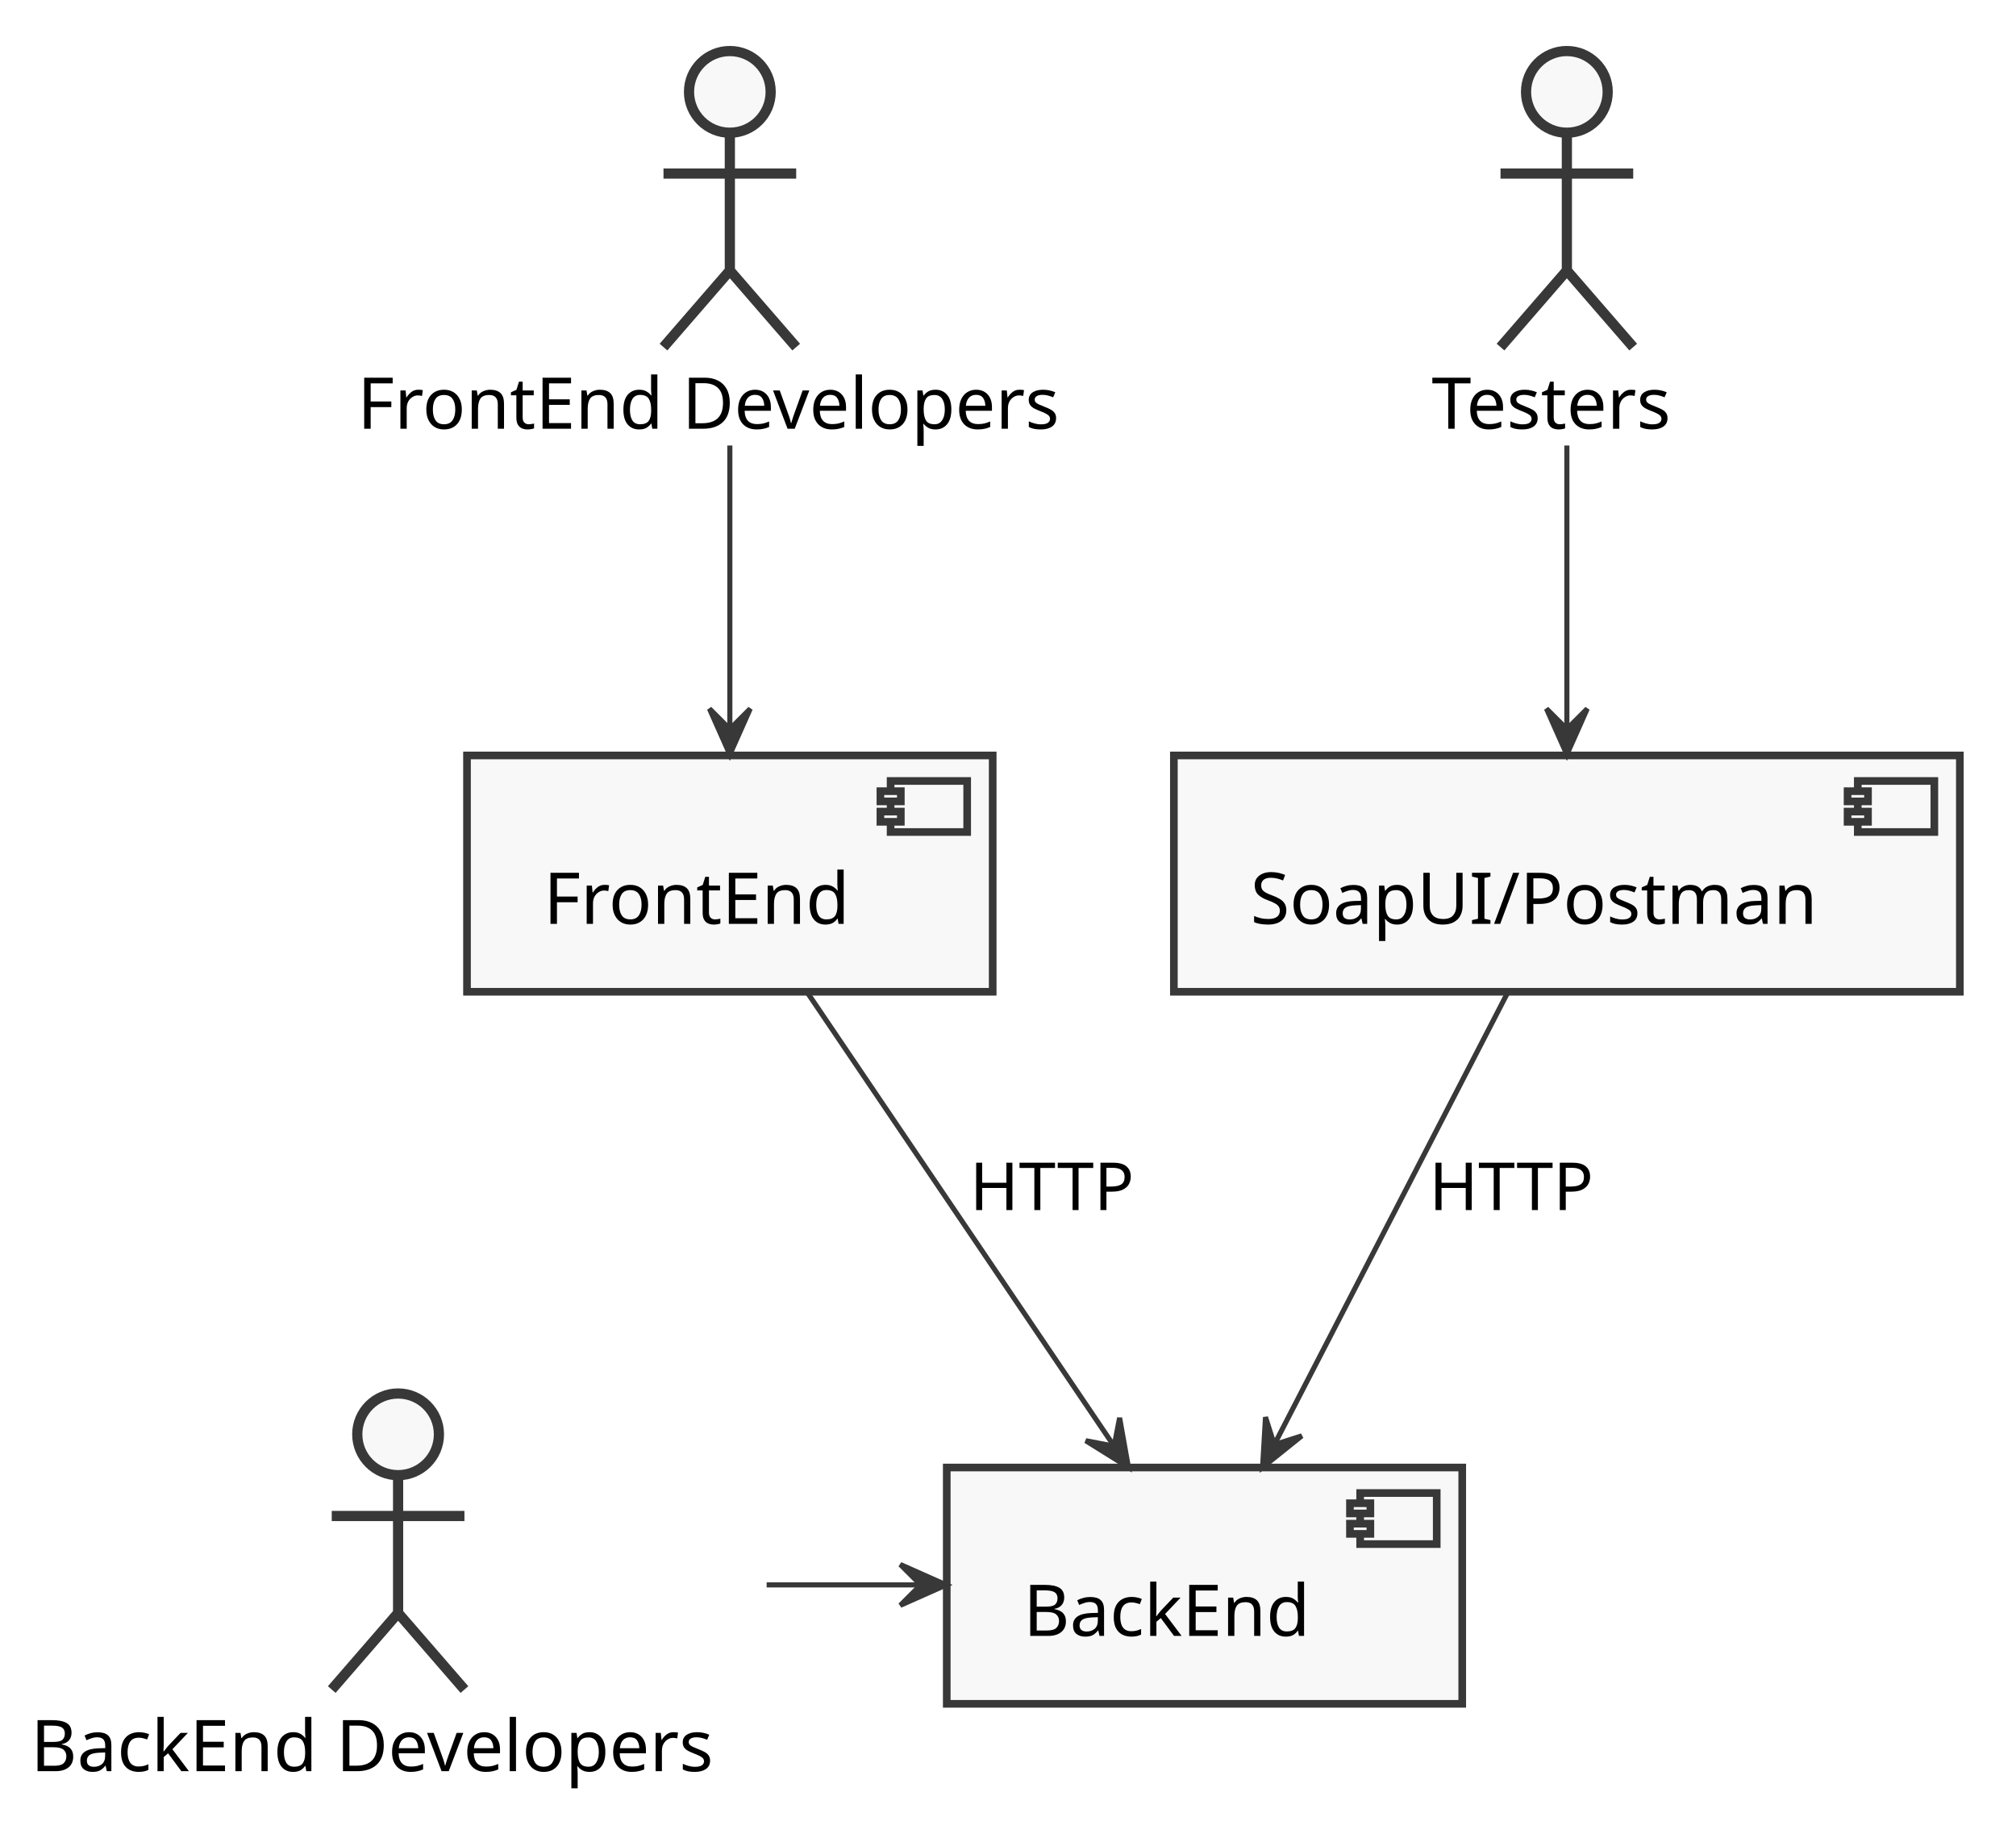
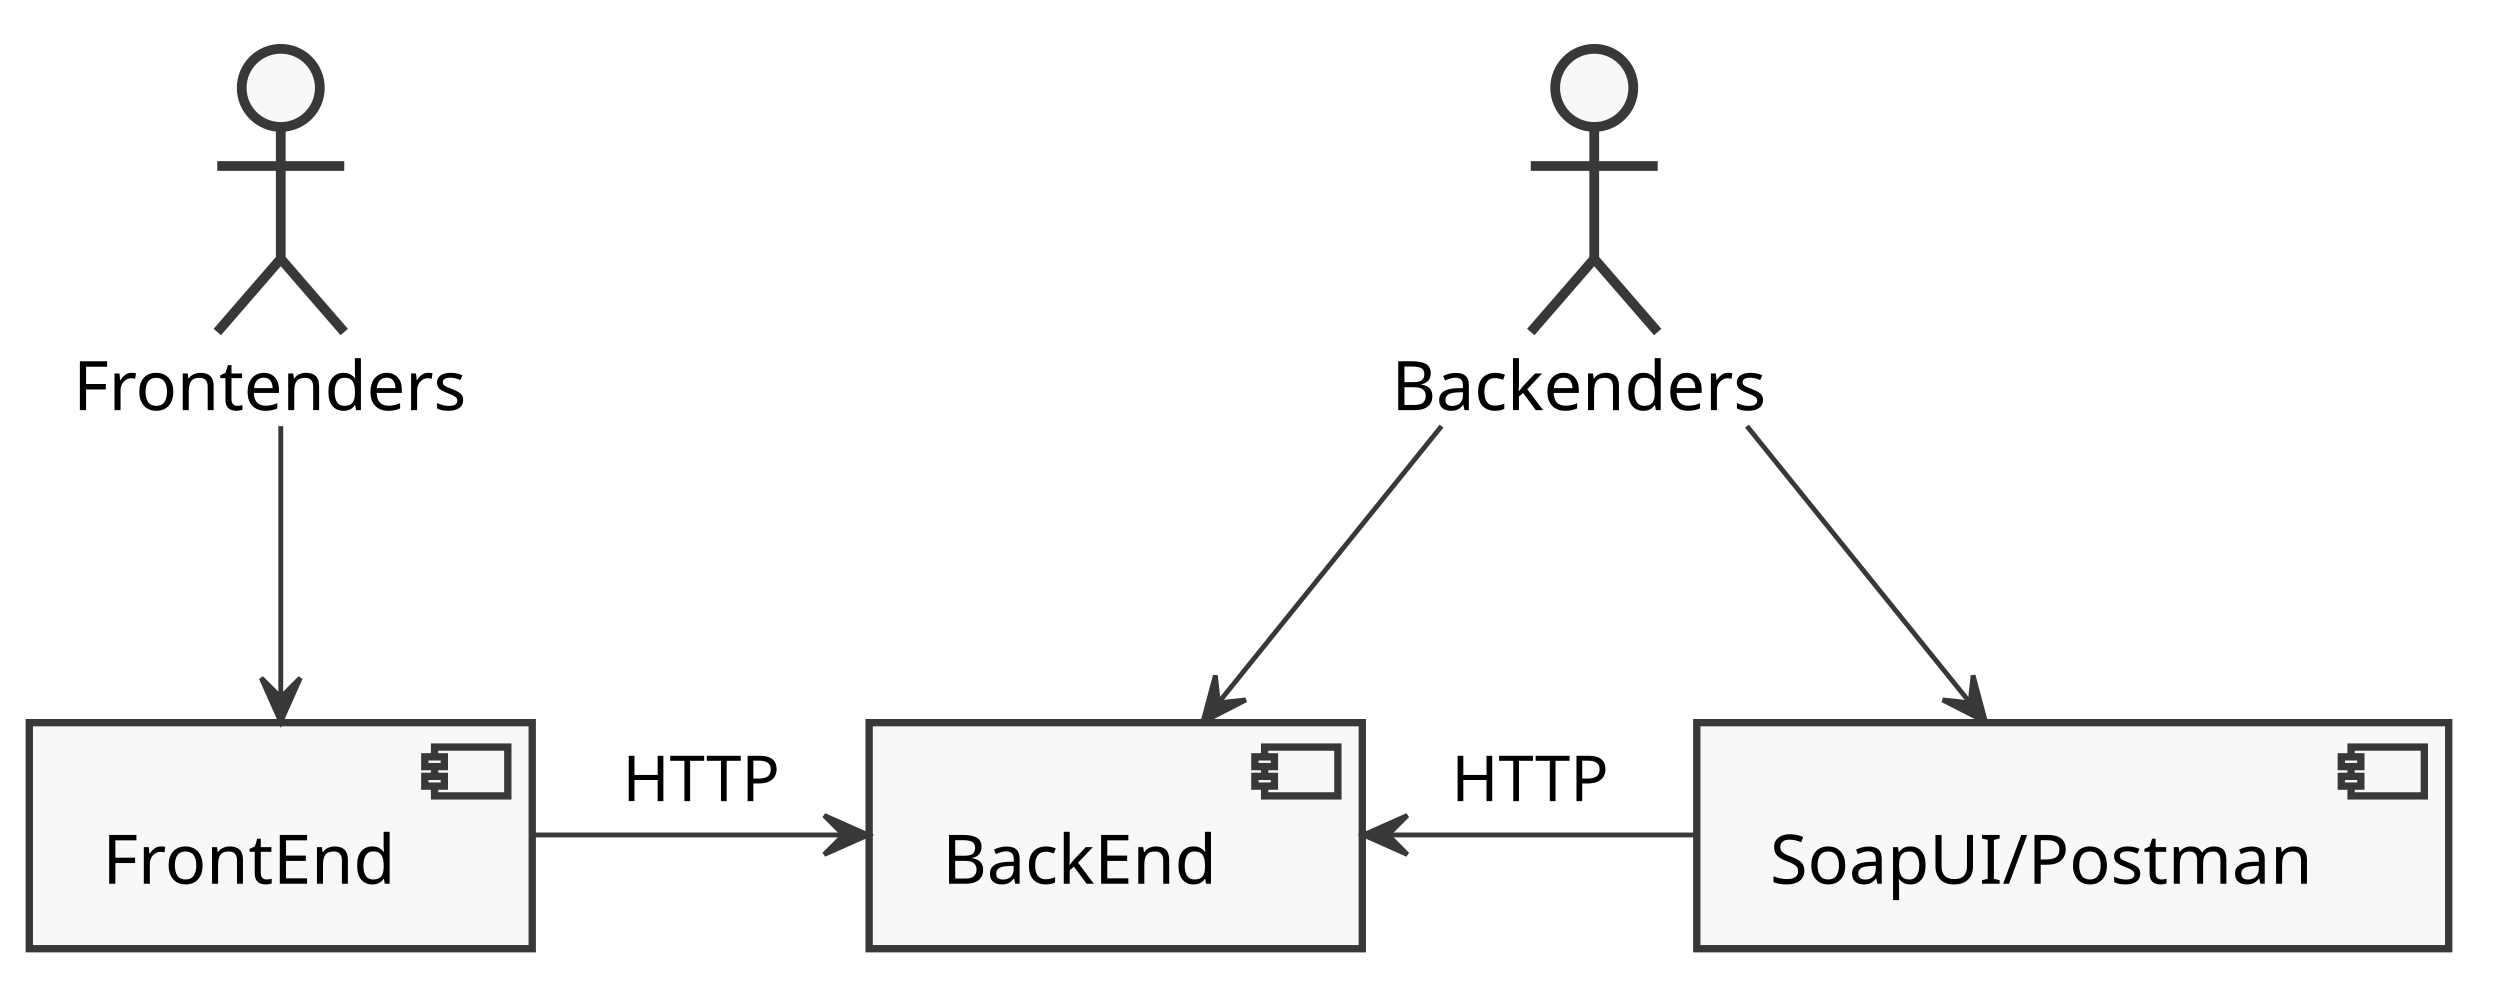
- <svg xmlns="http://www.w3.org/2000/svg" contentScriptType="application/ecmascript" contentStyleType="text/css" height="360px" preserveAspectRatio="none" style="width:395px;height:360px;" version="1.1" viewBox="0 0 395 360" width="395px" zoomAndPan="magnify">
+ <svg xmlns="http://www.w3.org/2000/svg" contentScriptType="application/ecmascript" contentStyleType="text/css" height="205px" preserveAspectRatio="none" style="width:512px;height:205px;" version="1.1" viewBox="0 0 512 205" width="512px" zoomAndPan="magnify">
  <defs />
  <g>
-     <ellipse cx="143" cy="18" fill="#F8F8F8" rx="8" ry="8" style="stroke: #383838; stroke-width: 2.0;" />
-     <path d="M143,26 L143,53 M130,34 L156,34 M143,53 L130,68 M143,53 L156,68 " fill="none" style="stroke: #383838; stroke-width: 2.0;" />
-     <text fill="#000000" font-family="sans-serif" font-size="14" lengthAdjust="spacingAndGlyphs" textLength="146" x="70" y="83.995">FrontEnd Developers</text>
-     <ellipse cx="307" cy="18" fill="#F8F8F8" rx="8" ry="8" style="stroke: #383838; stroke-width: 2.0;" />
-     <path d="M307,26 L307,53 M294,34 L320,34 M307,53 L294,68 M307,53 L320,68 " fill="none" style="stroke: #383838; stroke-width: 2.0;" />
-     <text fill="#000000" font-family="sans-serif" font-size="14" lengthAdjust="spacingAndGlyphs" textLength="53" x="280.5" y="83.995">Testers</text>
-     <ellipse cx="78" cy="281" fill="#F8F8F8" rx="8" ry="8" style="stroke: #383838; stroke-width: 2.0;" />
-     <path d="M78,289 L78,316 M65,297 L91,297 M78,316 L65,331 M78,316 L91,331 " fill="none" style="stroke: #383838; stroke-width: 2.0;" />
-     <text fill="#000000" font-family="sans-serif" font-size="14" lengthAdjust="spacingAndGlyphs" textLength="144" x="6" y="346.995">BackEnd Developers</text>
-     <rect fill="#F8F8F8" height="46.297" style="stroke: #383838; stroke-width: 1.5;" width="103" x="91.5" y="148" />
-     <rect fill="#F8F8F8" height="10" style="stroke: #383838; stroke-width: 1.5;" width="15" x="174.5" y="153" />
-     <rect fill="#F8F8F8" height="2" style="stroke: #383838; stroke-width: 1.5;" width="4" x="172.5" y="155" />
-     <rect fill="#F8F8F8" height="2" style="stroke: #383838; stroke-width: 1.5;" width="4" x="172.5" y="159" />
-     <text fill="#000000" font-family="sans-serif" font-size="14" lengthAdjust="spacingAndGlyphs" textLength="63" x="106.5" y="180.995">FrontEnd</text>
-     <rect fill="#F8F8F8" height="46.297" style="stroke: #383838; stroke-width: 1.5;" width="154" x="230" y="148" />
-     <rect fill="#F8F8F8" height="10" style="stroke: #383838; stroke-width: 1.5;" width="15" x="364" y="153" />
-     <rect fill="#F8F8F8" height="2" style="stroke: #383838; stroke-width: 1.5;" width="4" x="362" y="155" />
-     <rect fill="#F8F8F8" height="2" style="stroke: #383838; stroke-width: 1.5;" width="4" x="362" y="159" />
-     <text fill="#000000" font-family="sans-serif" font-size="14" lengthAdjust="spacingAndGlyphs" textLength="114" x="245" y="180.995">SoapUI/Postman</text>
-     <rect fill="#F8F8F8" height="46.297" style="stroke: #383838; stroke-width: 1.5;" width="101" x="185.5" y="287.5" />
-     <rect fill="#F8F8F8" height="10" style="stroke: #383838; stroke-width: 1.5;" width="15" x="266.5" y="292.5" />
-     <rect fill="#F8F8F8" height="2" style="stroke: #383838; stroke-width: 1.5;" width="4" x="264.5" y="294.5" />
-     <rect fill="#F8F8F8" height="2" style="stroke: #383838; stroke-width: 1.5;" width="4" x="264.5" y="298.5" />
-     <text fill="#000000" font-family="sans-serif" font-size="14" lengthAdjust="spacingAndGlyphs" textLength="61" x="200.5" y="320.495">BackEnd</text>
-     <path d="M143,87.277 C143,105.247 143,126.182 143,142.495 " fill="none" id="FD-FE" style="stroke: #383838; stroke-width: 1.0;" />
-     <polygon fill="#383838" points="143,147.839,147,138.839,143,142.839,139,138.839,143,147.839" style="stroke: #383838; stroke-width: 1.0;" />
-     <path d="M150.211,310.5 C160.199,310.5 170.187,310.5 180.175,310.5 " fill="none" id="BD-BE" style="stroke: #383838; stroke-width: 1.0;" />
-     <polygon fill="#383838" points="185.398,310.5,176.398,306.5,180.398,310.5,176.398,314.5,185.398,310.5" style="stroke: #383838; stroke-width: 1.0;" />
-     <path d="M307,87.277 C307,105.247 307,126.182 307,142.495 " fill="none" id="T-AT" style="stroke: #383838; stroke-width: 1.0;" />
-     <polygon fill="#383838" points="307,147.839,311,138.839,307,142.839,303,138.839,307,147.839" style="stroke: #383838; stroke-width: 1.0;" />
-     <path d="M157.942,194.092 C174.348,218.348 200.677,257.274 218.154,283.115 " fill="none" id="FE-BE" style="stroke: #383838; stroke-width: 1.0;" />
-     <polygon fill="#383838" points="221.095,287.463,219.366,277.767,218.294,283.322,212.739,282.249,221.095,287.463" style="stroke: #383838; stroke-width: 1.0;" />
-     <text fill="#000000" font-family="sans-serif" font-size="13" lengthAdjust="spacingAndGlyphs" textLength="32" x="190" y="237.067">HTTP</text>
-     <path d="M295.593,194.092 C283.12,218.247 263.133,256.953 249.79,282.794 " fill="none" id="AT-BE" style="stroke: #383838; stroke-width: 1.0;" />
-     <polygon fill="#383838" points="247.379,287.463,255.062,281.301,249.673,283.02,247.954,277.631,247.379,287.463" style="stroke: #383838; stroke-width: 1.0;" />
-     <text fill="#000000" font-family="sans-serif" font-size="13" lengthAdjust="spacingAndGlyphs" textLength="32" x="280" y="237.067">HTTP</text>
+     <ellipse cx="57.5" cy="18" fill="#F8F8F8" rx="8" ry="8" style="stroke: #383838; stroke-width: 2.0;" />
+     <path d="M57.5,26 L57.5,53 M44.5,34 L70.5,34 M57.5,53 L44.5,68 M57.5,53 L70.5,68 " fill="none" style="stroke: #383838; stroke-width: 2.0;" />
+     <text fill="#000000" font-family="sans-serif" font-size="14" lengthAdjust="spacingAndGlyphs" textLength="85" x="15" y="83.995">Frontenders</text>
+     <ellipse cx="326.5" cy="18" fill="#F8F8F8" rx="8" ry="8" style="stroke: #383838; stroke-width: 2.0;" />
+     <path d="M326.5,26 L326.5,53 M313.5,34 L339.5,34 M326.5,53 L313.5,68 M326.5,53 L339.5,68 " fill="none" style="stroke: #383838; stroke-width: 2.0;" />
+     <text fill="#000000" font-family="sans-serif" font-size="14" lengthAdjust="spacingAndGlyphs" textLength="83" x="285" y="83.995">Backenders</text>
+     <rect fill="#F8F8F8" height="46.297" style="stroke: #383838; stroke-width: 1.5;" width="103" x="6" y="148" />
+     <rect fill="#F8F8F8" height="10" style="stroke: #383838; stroke-width: 1.5;" width="15" x="89" y="153" />
+     <rect fill="#F8F8F8" height="2" style="stroke: #383838; stroke-width: 1.5;" width="4" x="87" y="155" />
+     <rect fill="#F8F8F8" height="2" style="stroke: #383838; stroke-width: 1.5;" width="4" x="87" y="159" />
+     <text fill="#000000" font-family="sans-serif" font-size="14" lengthAdjust="spacingAndGlyphs" textLength="63" x="21" y="180.995">FrontEnd</text>
+     <rect fill="#F8F8F8" height="46.297" style="stroke: #383838; stroke-width: 1.5;" width="154" x="347.5" y="148" />
+     <rect fill="#F8F8F8" height="10" style="stroke: #383838; stroke-width: 1.5;" width="15" x="481.5" y="153" />
+     <rect fill="#F8F8F8" height="2" style="stroke: #383838; stroke-width: 1.5;" width="4" x="479.5" y="155" />
+     <rect fill="#F8F8F8" height="2" style="stroke: #383838; stroke-width: 1.5;" width="4" x="479.5" y="159" />
+     <text fill="#000000" font-family="sans-serif" font-size="14" lengthAdjust="spacingAndGlyphs" textLength="114" x="362.5" y="180.995">SoapUI/Postman</text>
+     <rect fill="#F8F8F8" height="46.297" style="stroke: #383838; stroke-width: 1.5;" width="101" x="178" y="148" />
+     <rect fill="#F8F8F8" height="10" style="stroke: #383838; stroke-width: 1.5;" width="15" x="259" y="153" />
+     <rect fill="#F8F8F8" height="2" style="stroke: #383838; stroke-width: 1.5;" width="4" x="257" y="155" />
+     <rect fill="#F8F8F8" height="2" style="stroke: #383838; stroke-width: 1.5;" width="4" x="257" y="159" />
+     <text fill="#000000" font-family="sans-serif" font-size="14" lengthAdjust="spacingAndGlyphs" textLength="61" x="193" y="180.995">BackEnd</text>
+     <path d="M57.5,87.277 C57.5,105.247 57.5,126.182 57.5,142.495 " fill="none" id="FD-FE" style="stroke: #383838; stroke-width: 1.0;" />
+     <polygon fill="#383838" points="57.5,147.839,61.5,138.839,57.5,142.839,53.5,138.839,57.5,147.839" style="stroke: #383838; stroke-width: 1.0;" />
+     <path d="M295.223,87.277 C280.35,105.716 262.961,127.276 249.663,143.762 " fill="none" id="BD-BE" style="stroke: #383838; stroke-width: 1.0;" />
+     <polygon fill="#383838" points="246.375,147.839,255.139,143.345,249.514,143.947,248.912,138.322,246.375,147.839" style="stroke: #383838; stroke-width: 1.0;" />
+     <path d="M357.777,87.277 C372.65,105.716 390.039,127.276 403.337,143.762 " fill="none" id="BD-AT" style="stroke: #383838; stroke-width: 1.0;" />
+     <polygon fill="#383838" points="406.625,147.839,404.088,138.322,403.486,143.947,397.861,143.345,406.625,147.839" style="stroke: #383838; stroke-width: 1.0;" />
+     <path d="M109.27,171 C129.297,171 152.264,171 172.661,171 " fill="none" id="FE-BE" style="stroke: #383838; stroke-width: 1.0;" />
+     <polygon fill="#383838" points="177.788,171,168.788,167,172.788,171,168.788,175,177.788,171" style="stroke: #383838; stroke-width: 1.0;" />
+     <text fill="#000000" font-family="sans-serif" font-size="13" lengthAdjust="spacingAndGlyphs" textLength="32" x="127.5" y="164.067">HTTP</text>
+     <path d="M284.66,171 C304.182,171 326.431,171 347.35,171 " fill="none" id="BE-AT" style="stroke: #383838; stroke-width: 1.0;" />
+     <polygon fill="#383838" points="279.23,171,288.23,175,284.23,171,288.23,167,279.23,171" style="stroke: #383838; stroke-width: 1.0;" />
+     <text fill="#000000" font-family="sans-serif" font-size="13" lengthAdjust="spacingAndGlyphs" textLength="32" x="297.25" y="164.067">HTTP</text>
  </g>
</svg>
